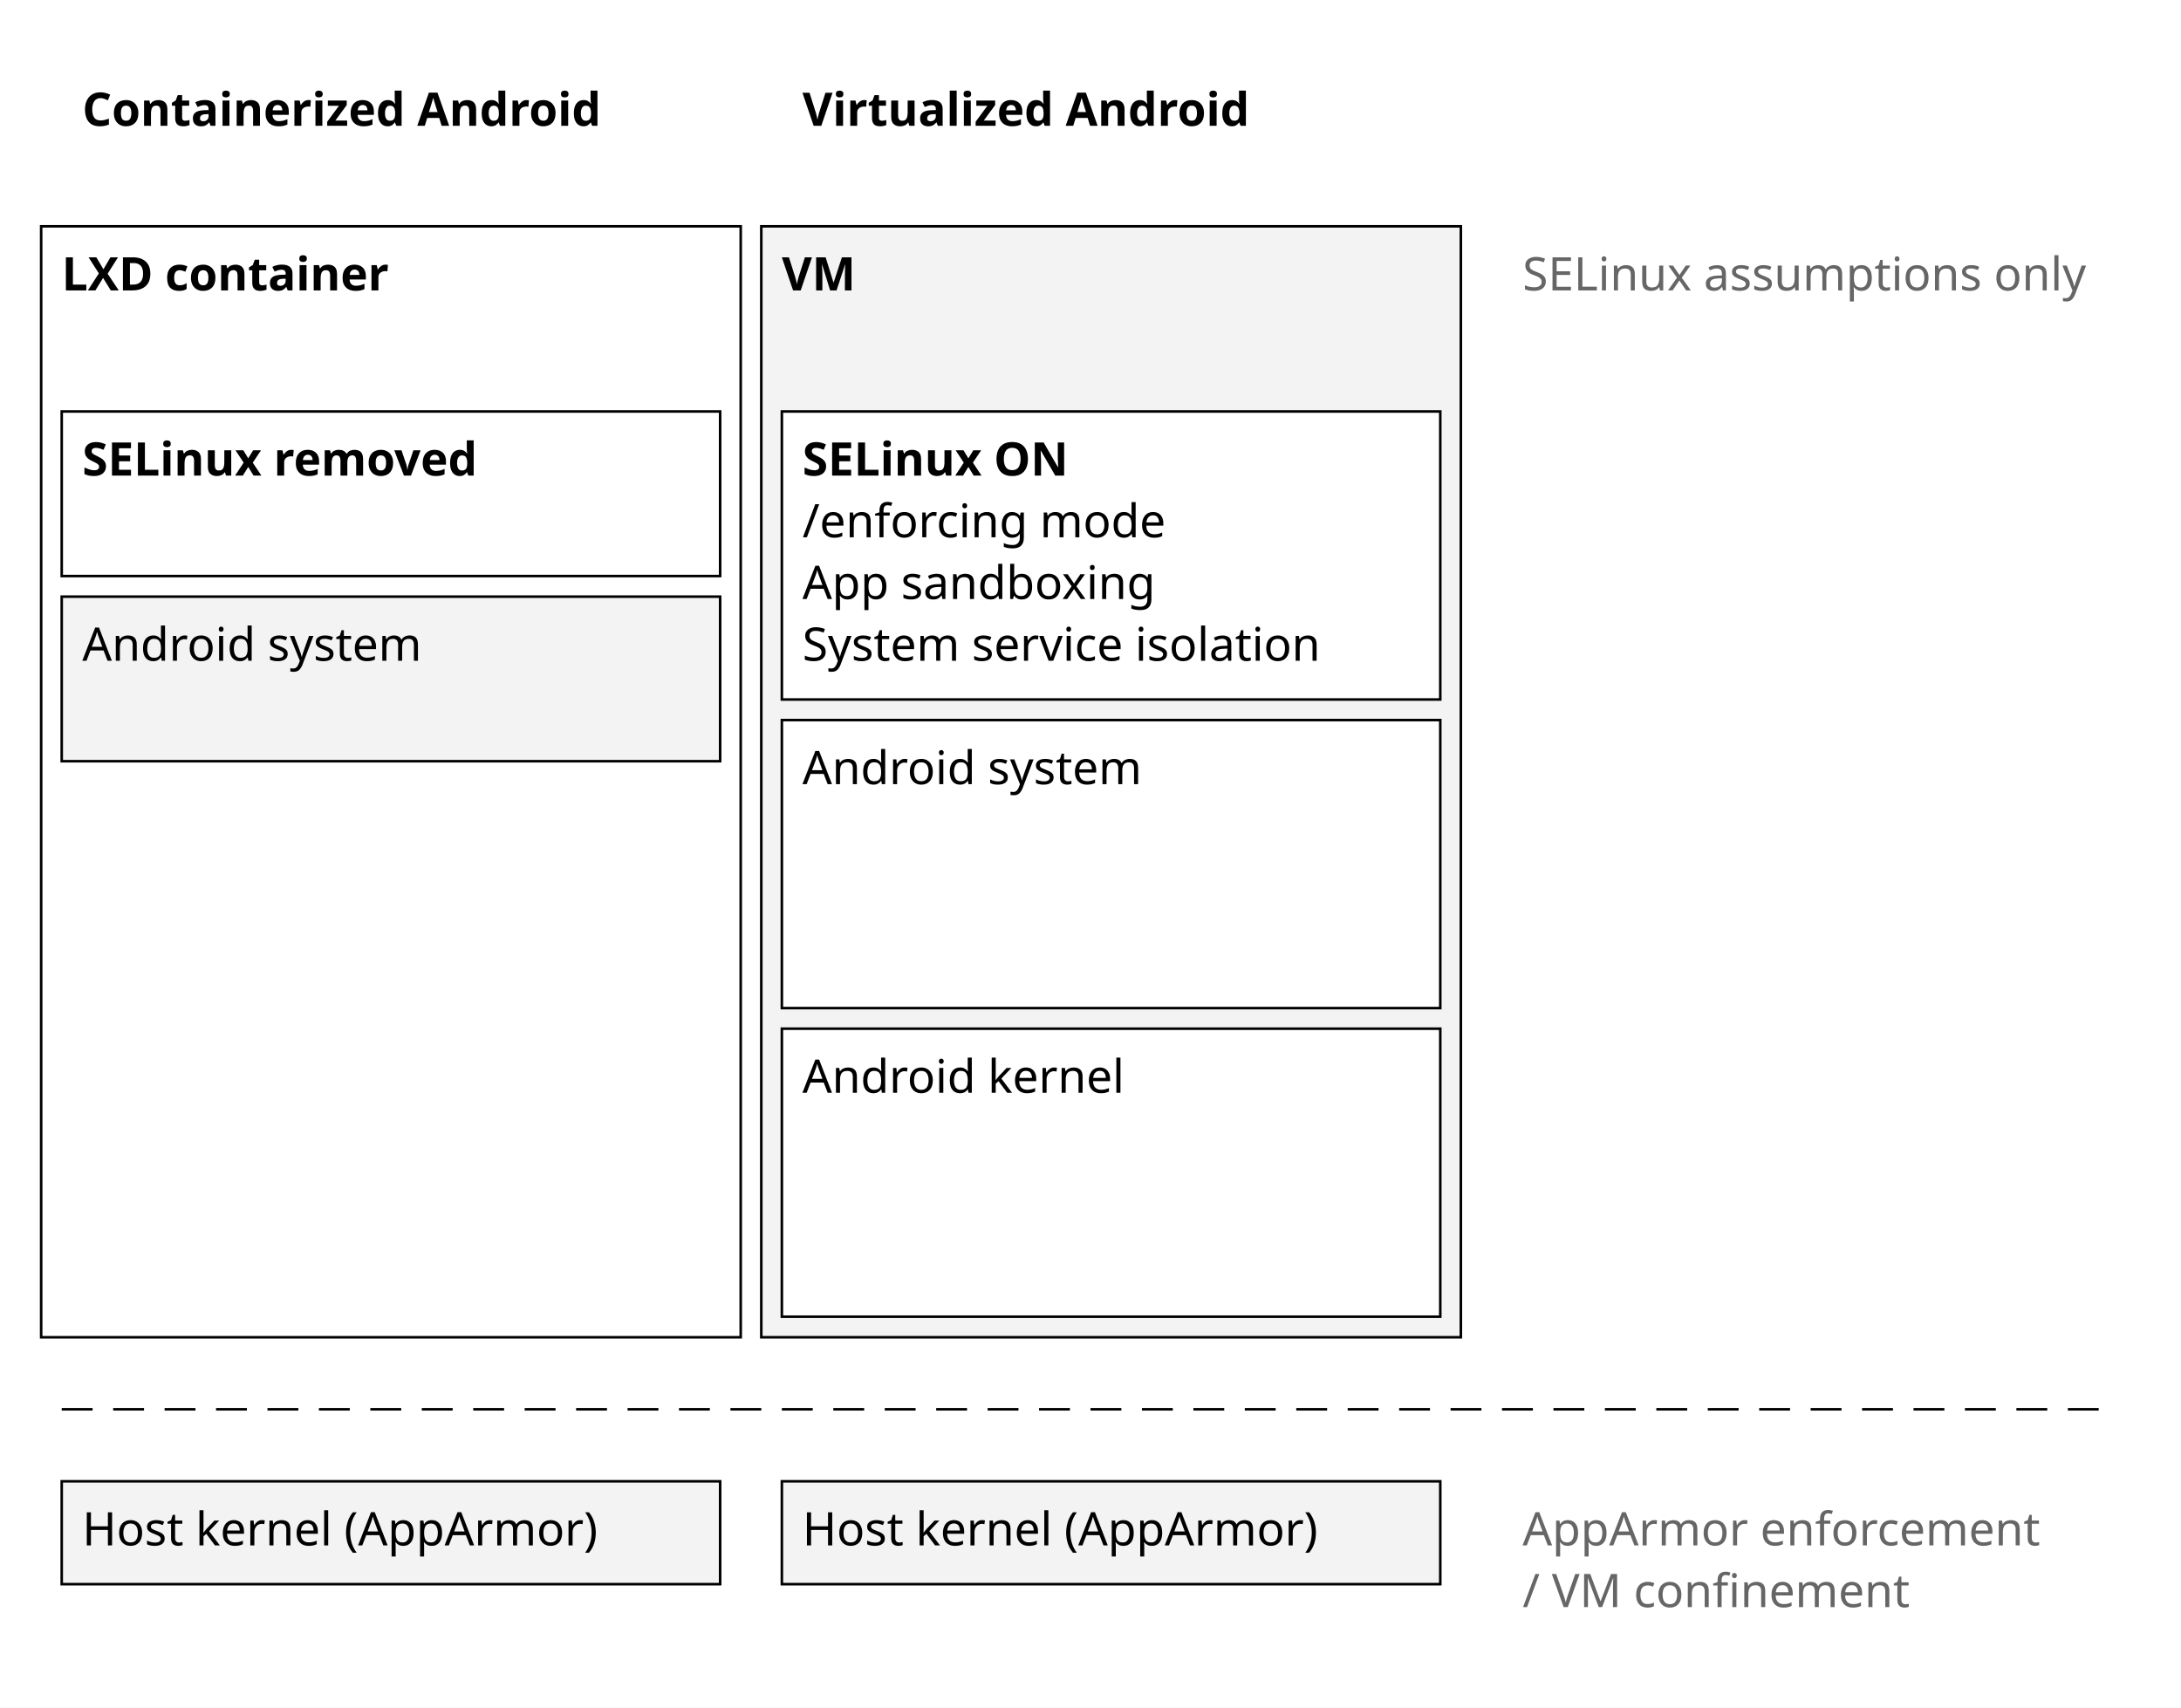
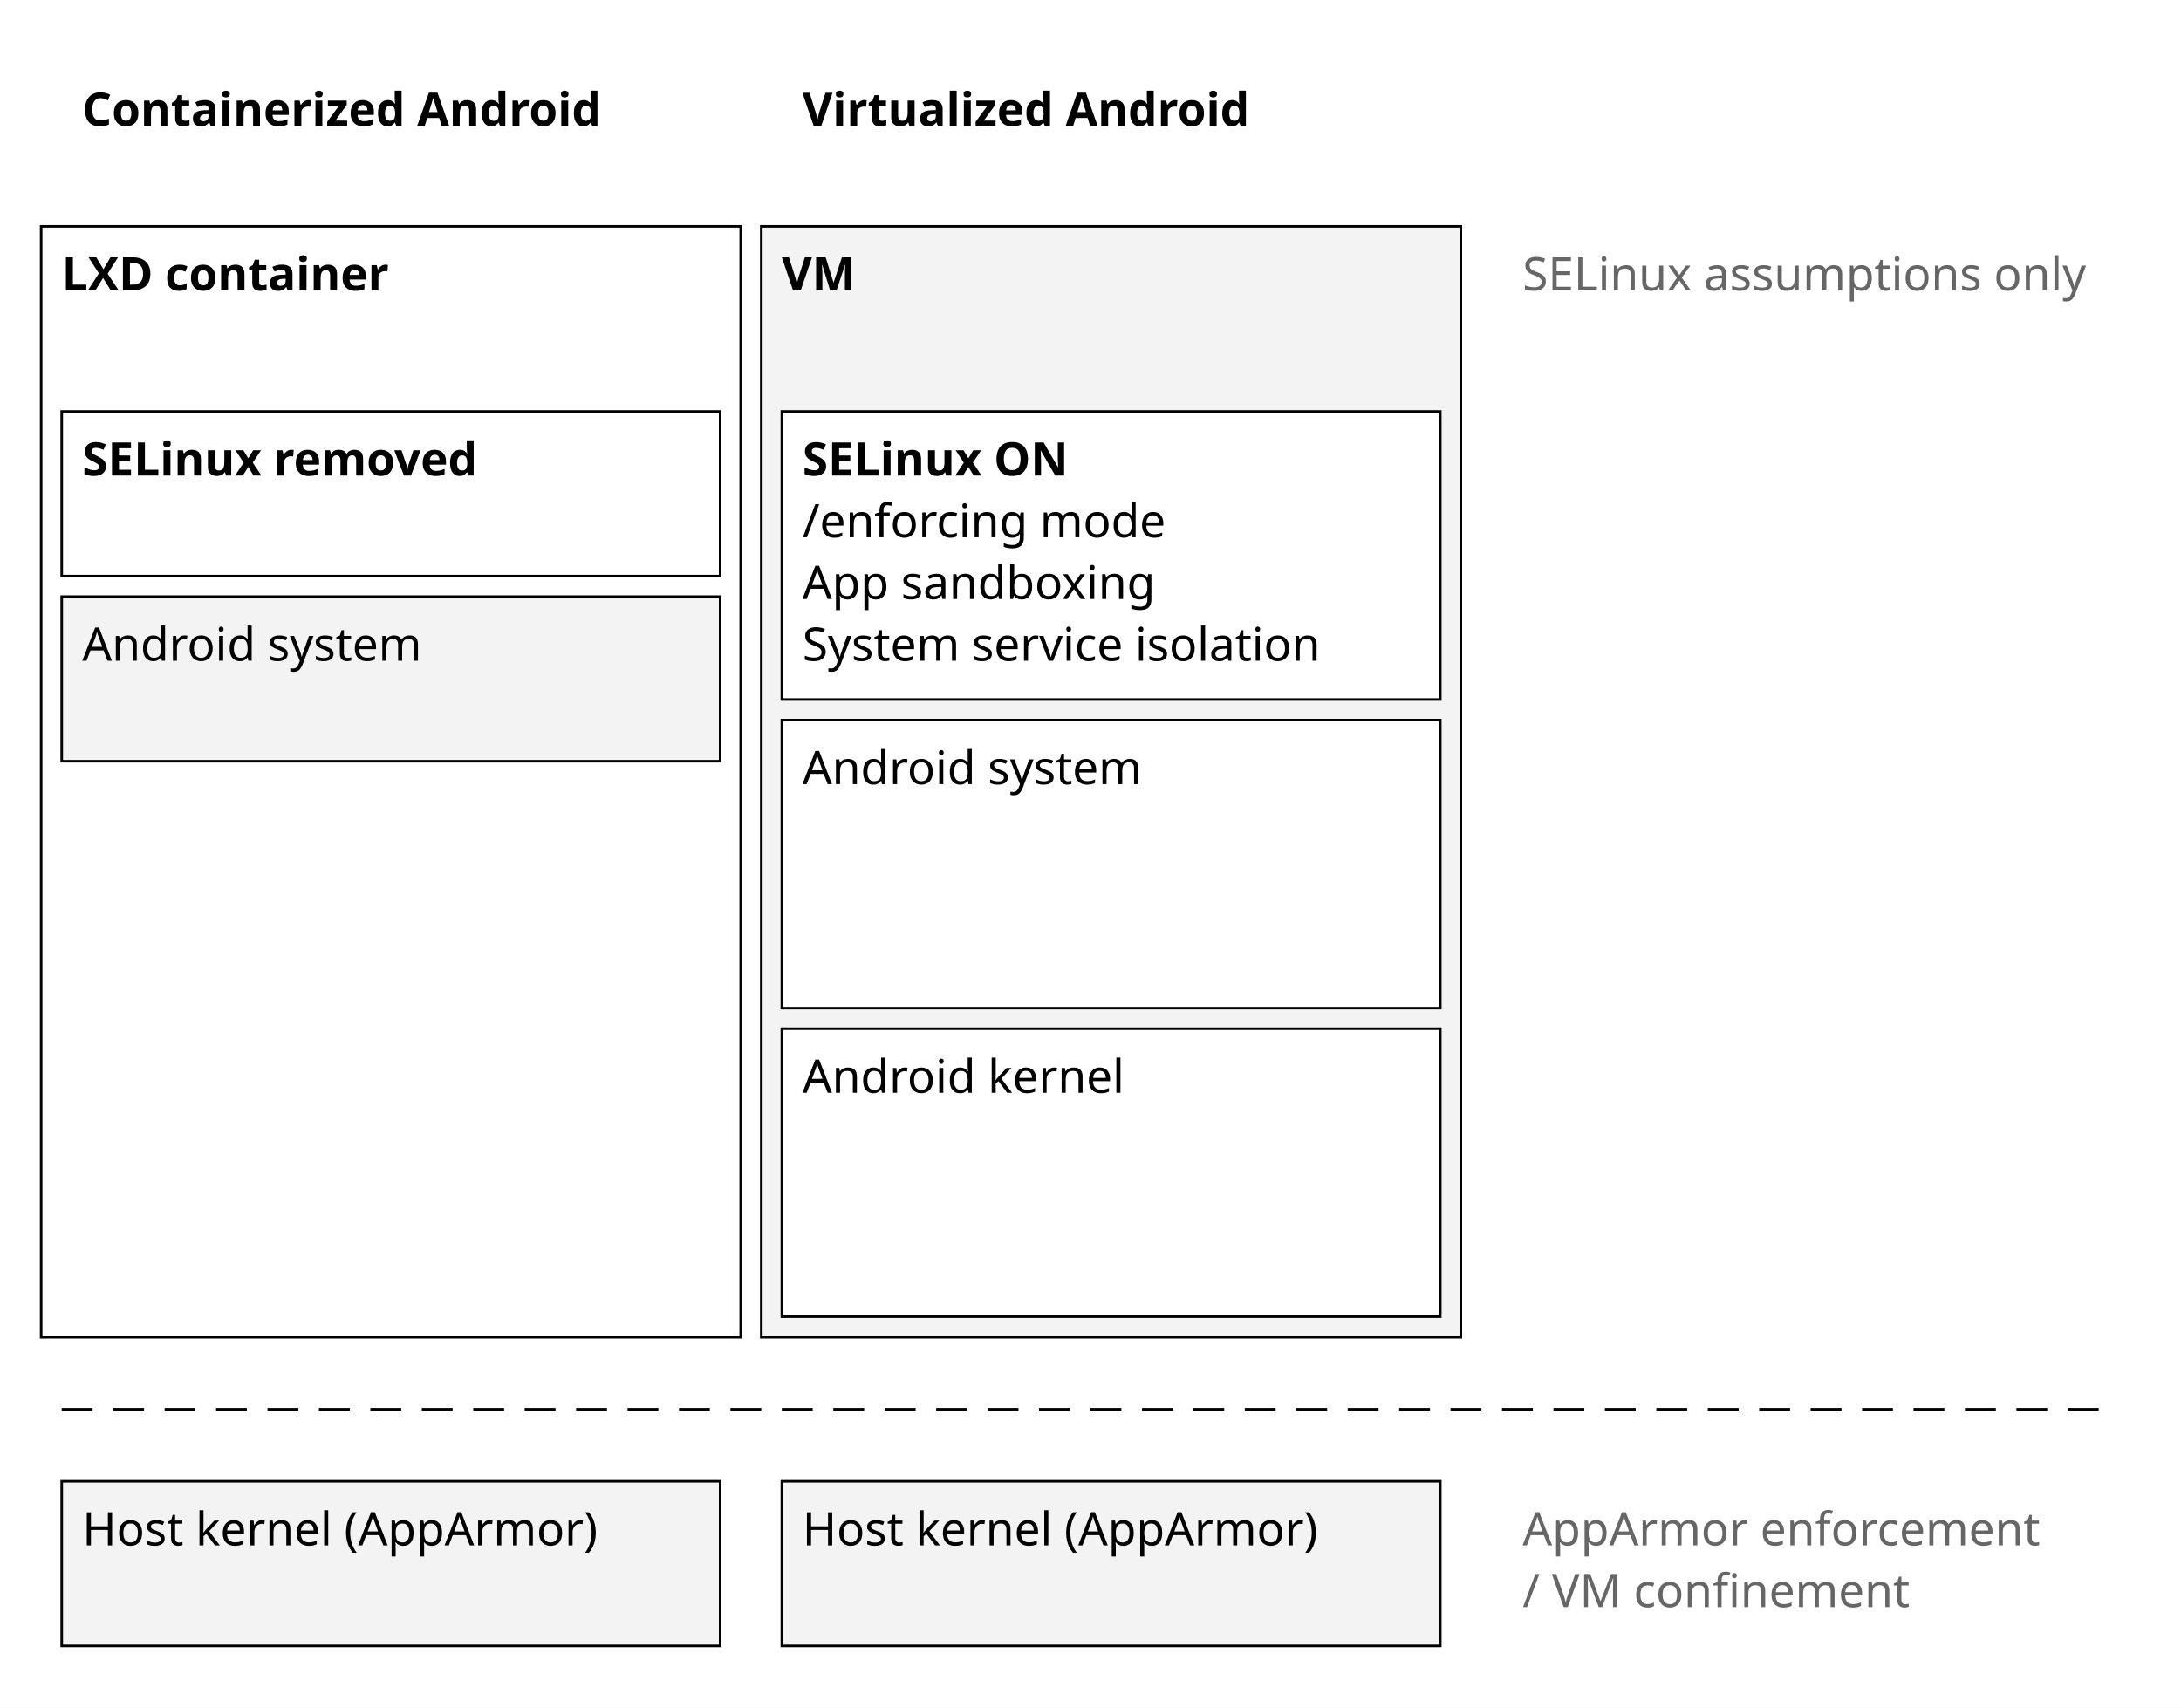
<svg xmlns="http://www.w3.org/2000/svg" width="848" height="664" viewBox="0 0 848 664" xml:space="preserve">
  <rect width="848" height="664" fill="#FFFFFF" />
  <g data-component-id="_auto_1">
    <rect x="24" y="24" width="256" height="40" fill="#FFFFFF" stroke="none" stroke-width="1" stroke-miterlimit="10" />
    <text font-family="Ubuntu Sans">
      <tspan x="32" y="48.92" font-size="18" font-weight="700" fill="#000000">Containerized Android</tspan>
    </text>
  </g>
  <g data-component-id="_auto_2">
    <rect x="304" y="24" width="256" height="40" fill="#FFFFFF" stroke="none" stroke-width="1" stroke-miterlimit="10" />
    <text font-family="Ubuntu Sans">
      <tspan x="312" y="48.92" font-size="18" font-weight="700" fill="#000000">Virtualized Android</tspan>
    </text>
  </g>
  <g data-component-id="lxd_container">
    <rect x="16" y="88" width="272" height="432" fill="#FFFFFF" stroke="#000000" stroke-width="1" stroke-miterlimit="10" />
    <text font-family="Ubuntu Sans">
      <tspan x="24" y="112.92" font-size="18" font-weight="700" fill="#000000">LXD container</tspan>
    </text>
  </g>
  <g data-component-id="lxd_headline">
    <rect x="24" y="160" width="256" height="64" fill="#FFFFFF" stroke="#000000" stroke-width="1" stroke-miterlimit="10" />
    <text font-family="Ubuntu Sans">
      <tspan x="32" y="184.92" font-size="18" font-weight="700" fill="#000000">SELinux removed</tspan>
    </text>
  </g>
  <g data-component-id="lxd_system">
    <rect x="24" y="232" width="256" height="64" fill="#F3F3F3" stroke="#000000" stroke-width="1" stroke-miterlimit="10" />
    <text font-family="Ubuntu Sans">
      <tspan x="32" y="256.92" font-size="18" font-weight="400" fill="#000000">Android system</tspan>
    </text>
  </g>
  <g data-component-id="vm">
    <rect x="296" y="88" width="272" height="432" fill="#F3F3F3" stroke="#000000" stroke-width="1" stroke-miterlimit="10" />
    <text font-family="Ubuntu Sans">
      <tspan x="304" y="112.92" font-size="18" font-weight="700" fill="#000000">VM</tspan>
    </text>
  </g>
  <g data-component-id="vm_headline">
    <rect x="304" y="160" width="256" height="112" fill="#FFFFFF" stroke="#000000" stroke-width="1" stroke-miterlimit="10" />
    <text font-family="Ubuntu Sans">
      <tspan x="312" y="184.92" font-size="18" font-weight="700" fill="#000000">SELinux ON</tspan>
      <tspan x="312" y="208.92" font-size="18" font-weight="400" fill="#000000">/enforcing mode</tspan>
      <tspan x="312" y="232.92" font-size="18" font-weight="400" fill="#000000">App sandboxing</tspan>
      <tspan x="312" y="256.92" font-size="18" font-weight="400" fill="#000000">System service isolation</tspan>
    </text>
  </g>
  <g data-component-id="vm_system">
    <rect x="304" y="280" width="256" height="112" fill="#FFFFFF" stroke="#000000" stroke-width="1" stroke-miterlimit="10" />
    <text font-family="Ubuntu Sans">
      <tspan x="312" y="304.92" font-size="18" font-weight="400" fill="#000000">Android system</tspan>
    </text>
  </g>
  <g data-component-id="vm_kernel">
    <rect x="304" y="400" width="256" height="112" fill="#FFFFFF" stroke="#000000" stroke-width="1" stroke-miterlimit="10" />
    <text font-family="Ubuntu Sans">
      <tspan x="312" y="424.92" font-size="18" font-weight="400" fill="#000000">Android kernel</tspan>
    </text>
  </g>
  <g data-component-id="note_left">
    <rect x="584" y="88" width="240" height="40" fill="#FFFFFF" stroke="none" stroke-width="1" stroke-miterlimit="10" />
    <text font-family="Ubuntu Sans">
      <tspan x="592" y="112.92" font-size="18" font-weight="400" fill="#666666">SELinux assumptions only</tspan>
    </text>
  </g>
  <g data-component-id="_auto_3">
    <line class="dg-separator" x1="24" y1="548.0" x2="824" y2="548.0" fill="none" stroke="#000000" stroke-width="1" stroke-miterlimit="10" stroke-dasharray="12 8" />
  </g>
  <g data-component-id="host_container">
-     <rect x="24" y="576" width="256" height="40" fill="#F3F3F3" stroke="#000000" stroke-width="1" stroke-miterlimit="10" />
+     <rect x="24" y="576" width="256" height="64" fill="#F3F3F3" stroke="#000000" stroke-width="1" stroke-miterlimit="10" />
    <text font-family="Ubuntu Sans">
      <tspan x="32" y="600.92" font-size="18" font-weight="400" fill="#000000">Host kernel (AppArmor)</tspan>
    </text>
  </g>
  <g data-component-id="host_vm">
-     <rect x="304" y="576" width="256" height="40" fill="#F3F3F3" stroke="#000000" stroke-width="1" stroke-miterlimit="10" />
+     <rect x="304" y="576" width="256" height="64" fill="#F3F3F3" stroke="#000000" stroke-width="1" stroke-miterlimit="10" />
    <text font-family="Ubuntu Sans">
      <tspan x="312" y="600.92" font-size="18" font-weight="400" fill="#000000">Host kernel (AppArmor)</tspan>
    </text>
  </g>
  <g data-component-id="_auto_4">
    <rect x="584" y="576" width="240" height="64" fill="#FFFFFF" stroke="none" stroke-width="1" stroke-miterlimit="10" />
    <text font-family="Ubuntu Sans">
      <tspan x="592" y="600.92" font-size="18" font-weight="400" fill="#666666">AppArmor enforcement</tspan>
      <tspan x="592" y="624.92" font-size="18" font-weight="400" fill="#666666">/ VM confinement</tspan>
    </text>
  </g>
</svg>
